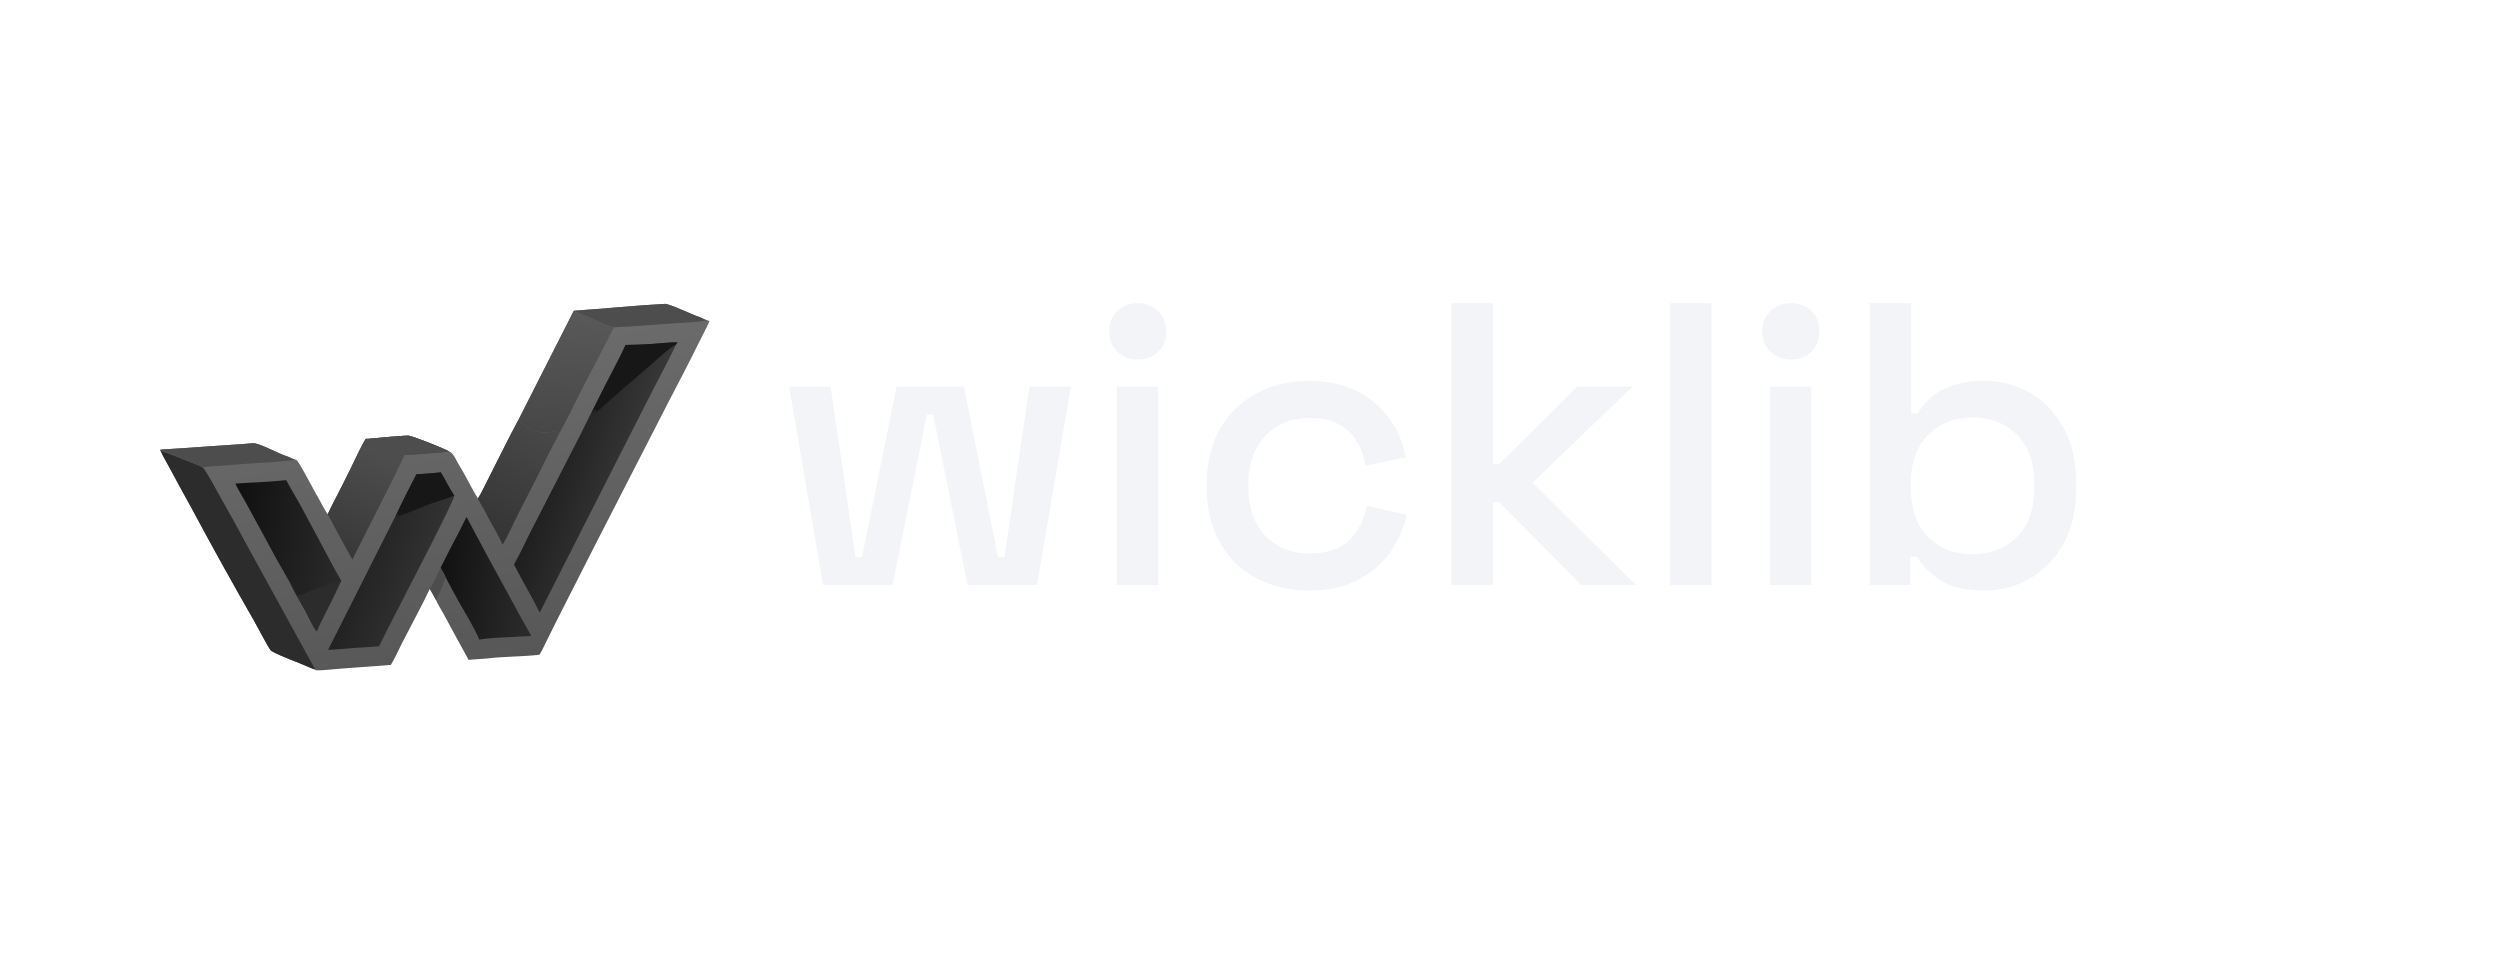
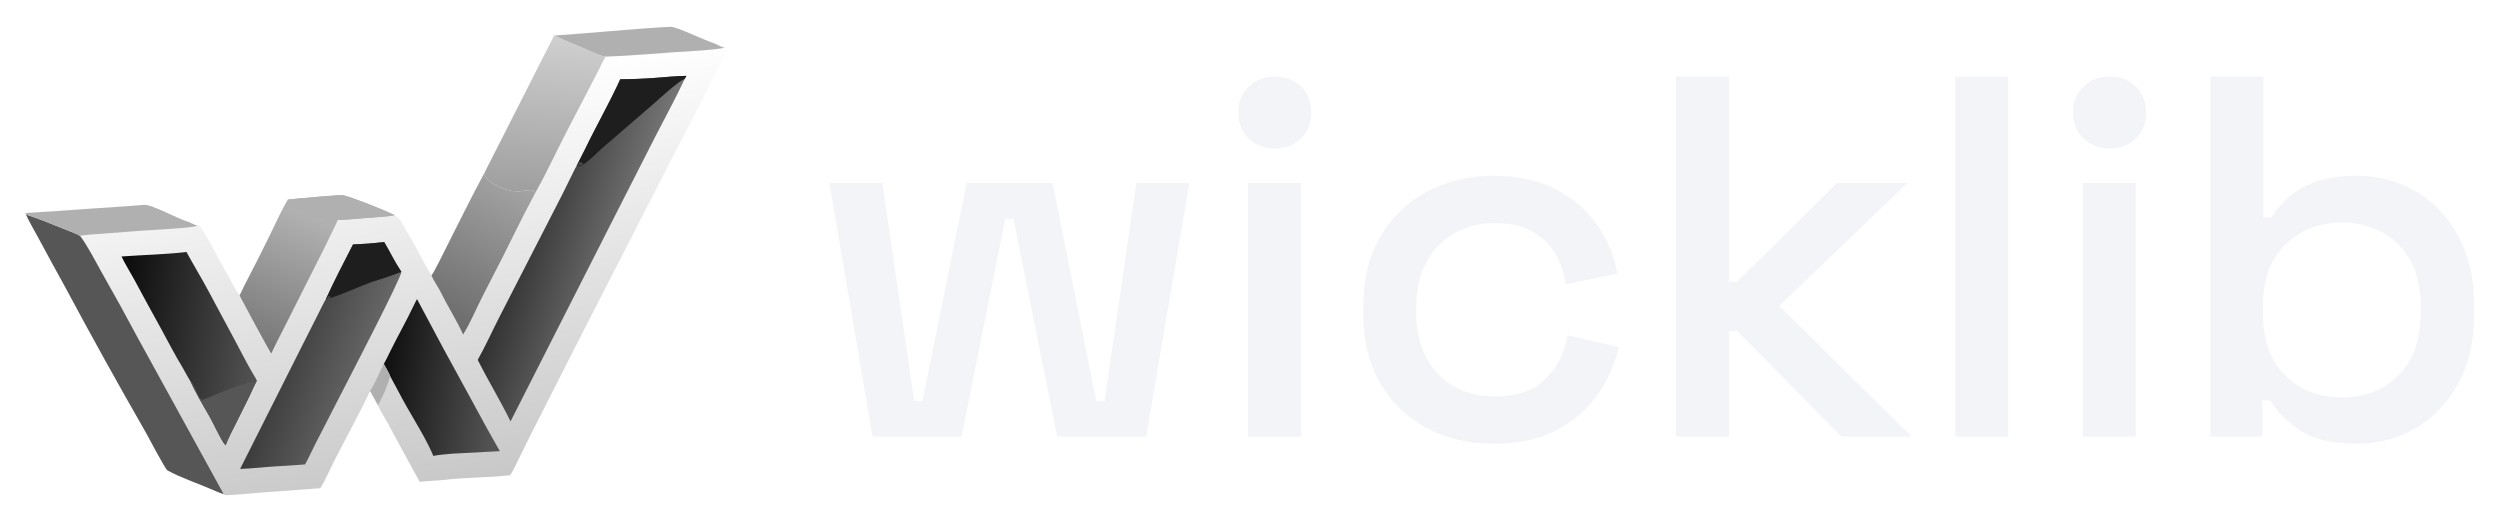
- <svg xmlns="http://www.w3.org/2000/svg" viewBox="0 0 2050 800" role="img" aria-label="Wicklib">
+ <svg xmlns="http://www.w3.org/2000/svg" viewBox="115 232 1604 334" role="img" aria-label="Wicklib">
  <g transform="translate(80 127) scale(0.27)">
    <defs>
      <linearGradient id="Gradient1" x1="317.499" x2="662.911" y1="1173.06" y2="1218.69" gradientUnits="userSpaceOnUse">
-         <stop class="stop0" offset="0" stop-color="#101010" />
-         <stop class="stop1" offset="1" stop-color="#2a2a2a" />
+         <stop class="stop0" offset="0" stop-color="#0b0b0c" />
+         <stop class="stop1" offset="1" stop-color="#525252" />
      </linearGradient>
      <linearGradient id="Gradient2" x1="706.498" x2="905.512" y1="1268.46" y2="1335.54" gradientUnits="userSpaceOnUse">
-         <stop class="stop0" offset="0" stop-color="#222222" />
-         <stop class="stop1" offset="1" stop-color="#323232" />
+         <stop class="stop0" offset="0" stop-color="#3c3c3c" />
+         <stop class="stop1" offset="1" stop-color="#676767" />
      </linearGradient>
      <linearGradient id="Gradient3" x1="1279.67" x2="1532.91" y1="958.608" y2="1037.58" gradientUnits="userSpaceOnUse">
-         <stop class="stop0" offset="0" stop-color="#1e1e1e" />
-         <stop class="stop1" offset="1" stop-color="#383838" />
+         <stop class="stop0" offset="0" stop-color="#313131" />
+         <stop class="stop1" offset="1" stop-color="#757675" />
      </linearGradient>
      <linearGradient id="Gradient4" x1="1086.61" x2="1261.15" y1="1181.49" y2="847.959" gradientUnits="userSpaceOnUse">
-         <stop class="stop0" offset="0" stop-color="#343434" />
-         <stop class="stop1" offset="1" stop-color="#494949" />
+         <stop class="stop0" offset="0" stop-color="#6b6b6b" />
+         <stop class="stop1" offset="1" stop-color="#a5a4a4" />
      </linearGradient>
      <linearGradient id="Gradient5" x1="645.984" x2="770.809" y1="1240.69" y2="926.812" gradientUnits="userSpaceOnUse">
-         <stop class="stop0" offset="0" stop-color="#383838" />
-         <stop class="stop1" offset="1" stop-color="#4e4e4e" />
+         <stop class="stop0" offset="0" stop-color="#777" />
+         <stop class="stop1" offset="1" stop-color="#b3b2b2" />
      </linearGradient>
      <linearGradient id="Gradient6" x1="1321.8" x2="1351.68" y1="880.03" y2="506.933" gradientUnits="userSpaceOnUse">
-         <stop class="stop0" offset="0" stop-color="#474747" />
-         <stop class="stop1" offset="1" stop-color="#595959" />
+         <stop class="stop0" offset="0" stop-color="#a09f9f" />
+         <stop class="stop1" offset="1" stop-color="#d0cfcf" />
      </linearGradient>
      <linearGradient id="Gradient7" x1="1141.27" x2="982.818" y1="1567.81" y2="643.232" gradientUnits="userSpaceOnUse">
-         <stop class="stop0" offset="0" stop-color="#575757" />
-         <stop class="stop1" offset="1" stop-color="#6b6b6b" />
+         <stop class="stop0" offset="0" stop-color="#c9c8c8" />
+         <stop class="stop1" offset="1" stop-color="#fff" />
      </linearGradient>
      <linearGradient id="Gradient3rd" x1="943.313" x2="1230.097" y1="1256.096" y2="1293.098" gradientUnits="userSpaceOnUse">
-         <stop offset="0" stop-color="#101010" />
-         <stop offset="1" stop-color="#2a2a2a" />
+         <stop offset="0" stop-color="#0b0b0c" />
+         <stop offset="1" stop-color="#525252" />
      </linearGradient>
    </defs>
    <g transform="translate(86.3165 -32.7675)">
      <path fill="url(#Gradient7)" d="M1360.08 506.127c92.06-6.077 184.43-15.959 276.76-20.859 13.2-.701 84.58 33.719 101.38 38.583 7.12 2.061 19.43 9.979 27.32 11.309 2.98.917 4.78.871 6.49 2.835-10.7 24.355-23.31 46.706-34.84 70.35-30.15 61.827-62.64 122.848-94.25 184.021l-218.3 425.504-119.45 235.21-31.27 63.21c-4.29 8.69-13.03 27.4-18.19 34.52-50.46 6.14-104.38 4.98-155.24 11-19.58 2.32-39.82 2.3-59.86 4.8-26.19-47.32-51.631-94.63-77.448-142.17-5.777-10.64-18.116-30.07-21.646-39.74-4.416-7.83-14.769-27.69-18.792-33.78-26.188 55.24-56.47 109.73-84.304 164.33-9.458 18.55-23.597 50.67-34.135 66.5l-152.33 11.39c-17.163 1.34-60.322 5.96-74.969 5.01l-2.14-2.19c-2.416-.53-16.953-6.32-19.086-7.31-34.921-15.75-81.902-31.23-114.637-49.34-5.111-2.83-46.006-80.8-50.365-88.46a13270 13270 0 0 1-193.572-348.89 8946 8946 0 0 1-64.391-118.06c-8.143-15.163-21.437-37.578-27.881-52.581l-1.597-1.951c1.809-1.836 4.902-1.756 7.574-1.926 50.876-3.091 99.993-6.325 150.99-10.179 41.749-3.155 81.185-4.987 123.707-8.782 18.013-1.608 82.249 34.156 103.056 39.647 6.807 1.796 17.301 8.933 24.792 9.85 1.913.691 5.436 1.968 6.596 3.555 7.044 9.639 14.059 22.236 19.864 32.556 15.983 28.411 30.88 57.511 47.241 85.691 7.545 13 16.713 32.73 25.422 44.2 4.338-8.18 8.139-17.32 12.557-25.87a5089 5089 0 0 0 59.691-118.072c10.957-22.536 29.564-63.112 42.552-84.2 2.471-1.466 6.101-.977 9.178-.951 11.063-1.326 117.036-10.801 122.719-9.321 24.361 6.346 97.316 35.231 121.763 47.43 13.666 4.645 23.281 30.327 31.001 42.567 20.42 32.377 36.32 68.087 56.62 100.517 4.53-3.86 32.3-60.7 36.86-69.66 29.21-57.474 57.75-116.314 88.46-172.939z" />
-       <path fill="#2c2c2c" d="M104.934 931.319c29.115 9.427 57.374 21.251 85.831 32.572 9.574 3.809 35.623 13.531 42.636 18.318 14.585 17.328 38.705 63.761 50.464 84.821a6131 6131 0 0 1 87.469 158.62l203.532 370.31c-2.416-.53-16.953-6.32-19.086-7.31-34.921-15.75-81.902-31.23-114.637-49.34-5.111-2.83-46.006-80.8-50.365-88.46a13270 13270 0 0 1-193.572-348.89 8946 8946 0 0 1-64.391-118.06c-8.143-15.163-21.437-37.578-27.881-52.581" />
+       <path fill="#565656" d="M104.934 931.319c29.115 9.427 57.374 21.251 85.831 32.572 9.574 3.809 35.623 13.531 42.636 18.318 14.585 17.328 38.705 63.761 50.464 84.821a6131 6131 0 0 1 87.469 158.62l203.532 370.31c-2.416-.53-16.953-6.32-19.086-7.31-34.921-15.75-81.902-31.23-114.637-49.34-5.111-2.83-46.006-80.8-50.365-88.46a13270 13270 0 0 1-193.572-348.89 8946 8946 0 0 1-64.391-118.06c-8.143-15.163-21.437-37.578-27.881-52.581" />
      <path fill="url(#Gradient6)" d="M1360.08 506.127c4.65 1.286 15.34 7.01 21.09 9.468 14.54 6.217 29.58 12.666 44.27 18.484 16.02 6.342 41.74 20.649 57.87 22.137-5.75 5.991-12.85 23.063-17.13 31.302l-27.34 52.826c-16.83 32.982-34.62 65.91-51.46 98.814-24.46 47.79-45.97 94.819-72.54 141.6-.93-3.712-.7-3.835-3.6-6.531-3.8-1.675-22.91-.282-27.5 1.148-23.06 7.178-87.61-17.518-89.76-41.894z" />
      <path fill="url(#Gradient5)" d="M736.557 894.887c11.063-1.326 117.036-10.801 122.719-9.321 24.361 6.346 97.316 35.231 121.763 47.43-7.744 2.254-42.791 5.109-53.256 5.681-25.615 1.401-57.102 5.54-82.07 5.6-1.38 5.761-10.167 22.514-13.297 28.944a2784 2784 0 0 1-31.61 64.029l-81.442 161.41c-10.936 22.09-21.015 40.38-31.561 63.31-26.478-46.31-49.96-91.34-75.224-137.99 4.338-8.18 8.139-17.32 12.557-25.87a5089 5089 0 0 0 59.691-118.072c10.957-22.536 29.564-63.112 42.552-84.2 2.471-1.466 6.101-.977 9.178-.951" />
-       <path fill="#4d4d4d" d="M736.557 894.887c11.063-1.326 117.036-10.801 122.719-9.321 24.361 6.346 97.316 35.231 121.763 47.43-7.744 2.254-42.791 5.109-53.256 5.681-25.615 1.401-57.102 5.54-82.07 5.6-3.674.519-6.88 14.83-10.349 17.498-1.308 1.006-14.807-13.193-17.858-15.352-10.02-7.091-25.26-7.502-37.186-8.983-7.08-6.111-25.092-17.409-35.101-15.346-7.043 1.452-21.35 7.798-27.299.458-1.434-5.846 7.166-18.854 10.487-25.348 5.176-.591 9.925-1.095 15.133-1.458-2.643-.766-4.231-.676-6.983-.859" />
+       <path fill="#b0b0b0" d="M736.557 894.887c11.063-1.326 117.036-10.801 122.719-9.321 24.361 6.346 97.316 35.231 121.763 47.43-7.744 2.254-42.791 5.109-53.256 5.681-25.615 1.401-57.102 5.54-82.07 5.6-3.674.519-6.88 14.83-10.349 17.498-1.308 1.006-14.807-13.193-17.858-15.352-10.02-7.091-25.26-7.502-37.186-8.983-7.08-6.111-25.092-17.409-35.101-15.346-7.043 1.452-21.35 7.798-27.299.458-1.434-5.846 7.166-18.854 10.487-25.348 5.176-.591 9.925-1.095 15.133-1.458-2.643-.766-4.231-.676-6.983-.859" />
      <path fill="url(#Gradient3rd)" d="M1034.25 1132.36C1076.07 1211.66 1118.69 1290.54 1162.1 1368.98L1197.32 1433.8L1231.016 1493.717L1116.48 1499.81C1102.93 1501.08 1086.49 1502.37 1073.08 1505.02C1056.97 1466.72 1030.68 1424.77 1010 1388.52C996.518 1364.88 984.091 1339.97 970.727 1315.97C968.805 1309.99 958.91 1292.82 955.395 1286.64C960.375 1277.83 964.343 1269.41 968.773 1260.33C987.226 1222.52 1008.2 1185.96 1026.32 1147.94C1028.73 1142.88 1031.51 1137.21 1034.25 1132.36Z" />
      <path fill="url(#Gradient4)" d="M1193.98 833.481c2.15 24.376 66.7 49.072 89.76 41.894 4.59-1.43 23.7-2.823 27.5-1.148 2.9 2.696 2.67 2.819 3.6 6.531-9.28 18.804-19.4 36.484-28.72 55.009a9589 9589 0 0 1-95.25 188.223c-14.56 28.01-30.48 66.47-47.04 92.48-15.02-33.37-36.76-66.99-52.9-100.11-6.01-12.33-17.58-27.84-22.27-40.28 4.53-3.86 32.3-60.7 36.86-69.66 29.21-57.474 57.75-116.314 88.46-172.939" />
-       <path fill="#4d4d4d" d="m104.934 931.319-1.597-1.951c1.809-1.836 4.902-1.756 7.574-1.926 50.876-3.091 99.993-6.325 150.99-10.179 41.749-3.155 81.185-4.987 123.707-8.782 18.013-1.608 82.249 34.156 103.056 39.647 6.807 1.796 17.301 8.933 24.792 9.85-14.933 5.771-108.867 10.186-131.364 11.684l-97.4 7.451c-8.323.626-45.598 2.91-51.291 5.096-7.013-4.787-33.062-14.509-42.636-18.318-28.457-11.321-56.716-23.145-85.831-32.572M1360.08 506.127c92.06-6.077 184.43-15.959 276.76-20.859 13.2-.701 84.58 33.719 101.38 38.583 7.12 2.061 19.43 9.979 27.32 11.309-31.98 6.128-83.65 8.081-117.45 10.435-52.83 3.678-111.93 8.94-164.78 10.621-16.13-1.488-41.85-15.795-57.87-22.137-14.69-5.818-29.73-12.267-44.27-18.484-5.75-2.458-16.44-8.182-21.09-9.468M922.744 1350.92c12.34-18.35 21.708-44.38 32.651-64.28 3.515 6.18 13.41 23.35 15.332 29.33-1.904 4.33-3.369 9.68-4.864 14.26-6.345 19.46-14.717 36.46-24.327 54.47-4.416-7.83-14.769-27.69-18.792-33.78" />
+       <path fill="#b0b0b0" d="m104.934 931.319-1.597-1.951c1.809-1.836 4.902-1.756 7.574-1.926 50.876-3.091 99.993-6.325 150.99-10.179 41.749-3.155 81.185-4.987 123.707-8.782 18.013-1.608 82.249 34.156 103.056 39.647 6.807 1.796 17.301 8.933 24.792 9.85-14.933 5.771-108.867 10.186-131.364 11.684l-97.4 7.451c-8.323.626-45.598 2.91-51.291 5.096-7.013-4.787-33.062-14.509-42.636-18.318-28.457-11.321-56.716-23.145-85.831-32.572M1360.08 506.127c92.06-6.077 184.43-15.959 276.76-20.859 13.2-.701 84.58 33.719 101.38 38.583 7.12 2.061 19.43 9.979 27.32 11.309-31.98 6.128-83.65 8.081-117.45 10.435-52.83 3.678-111.93 8.94-164.78 10.621-16.13-1.488-41.85-15.795-57.87-22.137-14.69-5.818-29.73-12.267-44.27-18.484-5.75-2.458-16.44-8.182-21.09-9.468M922.744 1350.92c12.34-18.35 21.708-44.38 32.651-64.28 3.515 6.18 13.41 23.35 15.332 29.33-1.904 4.33-3.369 9.68-4.864 14.26-6.345 19.46-14.717 36.46-24.327 54.47-4.416-7.83-14.769-27.69-18.792-33.78" />
      <path fill="url(#Gradient3)" d="M1517.23 610.049c28.21-.157 56.4-1.307 84.52-3.45 25.2-1.863 47.21-4.339 72.84-4.692l-4.26 7.437c-22.41 47.912-46.45 91.435-70.43 138.125l-103 202.292-240.4 473.299c-23.85-48.94-53.57-97.76-78.03-146.18 18.08-31.98 35.38-70.4 52.35-103.43l135.61-264.266a2380 2380 0 0 0 31.36-62.441c2.36-4.799 13.27-27.617 15.78-30.895 6.17-13.325 13.5-26 19.77-39.08 26.68-55.6 58.54-110.697 83.89-166.719" />
-       <path fill="#171717" d="M1517.23 610.049c28.21-.157 56.4-1.307 84.52-3.45 25.2-1.863 47.21-4.339 72.84-4.692l-4.26 7.437c-12.65 2.958-62.74 49.301-74.73 59.644l-125.35 108.193c-10.22 8.912-40.47 41.118-51.95 39.023l.83-1.807c4.07-.722 7.67-.353 9.7-2.681-1.53-3.024-4.59-5.04-8.06-5.081-4.09 4.077-2.59 7.038-6.13 9.651l-1.07-.438c6.17-13.325 13.5-26 19.77-39.08 26.68-55.6 58.54-110.697 83.89-166.719" />
+       <path fill="#1e1e1e" d="M1517.23 610.049c28.21-.157 56.4-1.307 84.52-3.45 25.2-1.863 47.21-4.339 72.84-4.692l-4.26 7.437c-12.65 2.958-62.74 49.301-74.73 59.644l-125.35 108.193c-10.22 8.912-40.47 41.118-51.95 39.023l.83-1.807c4.07-.722 7.67-.353 9.7-2.681-1.53-3.024-4.59-5.04-8.06-5.081-4.09 4.077-2.59 7.038-6.13 9.651l-1.07-.438c6.17-13.325 13.5-26 19.77-39.08 26.68-55.6 58.54-110.697 83.89-166.719" />
      <path fill="url(#Gradient2)" d="M882.167 1002.65c26.765-1.18 47.443-2.684 74.187-5.662 15.24 25.552 23.128 44.182 40.808 70.672-.339 14.31-120.943 246.33-134.941 273.67l-70.262 136.66c-6.678 12.8-17.286 36.41-23.71 47.23-22.637 2.01-46.144 3.27-68.9 4.63-27.935 1.68-57.732 5.3-85.442 6.08l151.963-301.82a6045 6045 0 0 0 34.626-68.48c2.233-4.46 14.697-29.95 17.122-32.93 18.662-41.28 43.725-89.33 64.549-130.05" />
-       <path fill="#171717" d="M882.167 1002.65c26.765-1.18 47.443-2.684 74.187-5.662 15.24 25.552 23.128 44.182 40.808 70.672-16.227 6.5-51.138 18.44-67.186 23-16.966 4.81-92.98 39.43-104.127 38.87l-1.397-1.18q2.44-.975 4.902-1.89c-4.128-1.86-2.314-1.98-5.682-1.02-1.783 2.97-2.987 4.78-5.041 7.58l-1.013-.32c18.662-41.28 43.725-89.33 64.549-130.05" />
+       <path fill="#1e1e1e" d="M882.167 1002.65c26.765-1.18 47.443-2.684 74.187-5.662 15.24 25.552 23.128 44.182 40.808 70.672-16.227 6.5-51.138 18.44-67.186 23-16.966 4.81-92.98 39.43-104.127 38.87l-1.397-1.18q2.44-.975 4.902-1.89c-4.128-1.86-2.314-1.98-5.682-1.02-1.783 2.97-2.987 4.78-5.041 7.58l-1.013-.32c18.662-41.28 43.725-89.33 64.549-130.05" />
      <path fill="url(#Gradient1)" d="M332.051 1031.1c51.379-3.77 102.77-4.61 154.463-10.63 16.868 31.35 35.851 61.93 52.381 93.17 26.826 50.69 54.74 101.21 81.253 151.99 7.163 13.7 14.596 27.26 22.295 40.66 2.852 5.01 9.587 15.51 11.234 20.05-7.733 14.25-14.664 31.41-22.47 46.7l-25.532 51.19c-9.393 18.61-18.854 36.29-26.354 55.8-12.124-14.12-26.308-48.04-36.138-65.19-15.202-26.54-35.352-60.22-47.805-88.15-3.95-5.08-14.208-25.25-18.328-31.98-17.938-29.31-33.359-59.7-49.821-89.76-21.776-39.34-43.3-78.82-64.571-118.43-9.539-17.46-22.318-37.86-30.607-55.42" />
-       <path fill="#2c2c2c" d="M495.378 1326.69c9.277 5.26 17.458 36.96 26.507 45.16 13.348-2.43 33.745-13.09 47.058-18.2 23.213-8.91 59.562-22.73 83.229-27.04l1.505-.27c-7.733 14.25-14.664 31.41-22.47 46.7l-25.532 51.19c-9.393 18.61-18.854 36.29-26.354 55.8-12.124-14.12-26.308-48.04-36.138-65.19-15.202-26.54-35.352-60.22-47.805-88.15" />
+       <path fill="#565656" d="M495.378 1326.69c9.277 5.26 17.458 36.96 26.507 45.16 13.348-2.43 33.745-13.09 47.058-18.2 23.213-8.91 59.562-22.73 83.229-27.04l1.505-.27c-7.733 14.25-14.664 31.41-22.47 46.7l-25.532 51.19c-9.393 18.61-18.854 36.29-26.354 55.8-12.124-14.12-26.308-48.04-36.138-65.19-15.202-26.54-35.352-60.22-47.805-88.15" />
    </g>
  </g>
-   <g fill="#f2f4f8" transform="translate(631.93 479.62) scale(0.33 -0.33)">
+   <g fill="#f2f4f8" transform="translate(631.93 512.1) scale(0.33 -0.33)">
    <path d="M130 0 46 493H149L211 69H227L313 493H480L565 69H581L643 493H746L662 0H489L404 423H388L303 0Z" transform="translate(0 0)" />
    <path d="M76 0V493H179V0ZM128 560Q98 560 77.5 579.5Q57 599 57 630Q57 661 77.5 680.5Q98 700 128 700Q159 700 179.0 680.5Q199 661 199 630Q199 599 179.0 579.5Q159 560 128 560Z" transform="translate(784 0)" />
    <path d="M305 -14Q234 -14 176.5 16.0Q119 46 85.5 103.0Q52 160 52 240V253Q52 333 85.5 389.5Q119 446 176.5 476.5Q234 507 305 507Q376 507 426.0 481.0Q476 455 506.5 412.0Q537 369 546 317L446 296Q441 329 425.0 356.0Q409 383 380.0 399.0Q351 415 307 415Q264 415 229.5 395.5Q195 376 175.0 339.5Q155 303 155 251V242Q155 190 175.0 153.0Q195 116 229.5 97.0Q264 78 307 78Q372 78 406.0 111.5Q440 145 449 197L549 174Q537 123 506.5 80.0Q476 37 426.0 11.5Q376 -14 305 -14Z" transform="translate(1032 0)" />
    <path d="M76 0V700H179V301H195L389 493H526L277 254L534 0H398L195 205H179V0Z" transform="translate(1616 0)" />
    <path d="M76 0V700H179V0Z" transform="translate(2159 0)" />
    <path d="M76 0V493H179V0ZM128 560Q98 560 77.5 579.5Q57 599 57 630Q57 661 77.5 680.5Q98 700 128 700Q159 700 179.0 680.5Q199 661 199 630Q199 599 179.0 579.5Q159 560 128 560Z" transform="translate(2407 0)" />
    <path d="M361 -14Q289 -14 250.5 12.0Q212 38 193 70H177V0H76V700H179V426H195Q207 446 227.0 464.5Q247 483 280.0 495.0Q313 507 361 507Q423 507 475.0 477.0Q527 447 558.0 390.0Q589 333 589 254V239Q589 159 557.5 102.5Q526 46 474.5 16.0Q423 -14 361 -14ZM331 76Q398 76 441.5 119.0Q485 162 485 242V251Q485 330 442.0 373.0Q399 416 331 416Q265 416 221.5 373.0Q178 330 178 251V242Q178 162 221.5 119.0Q265 76 331 76Z" transform="translate(2655 0)" />
  </g>
</svg>
